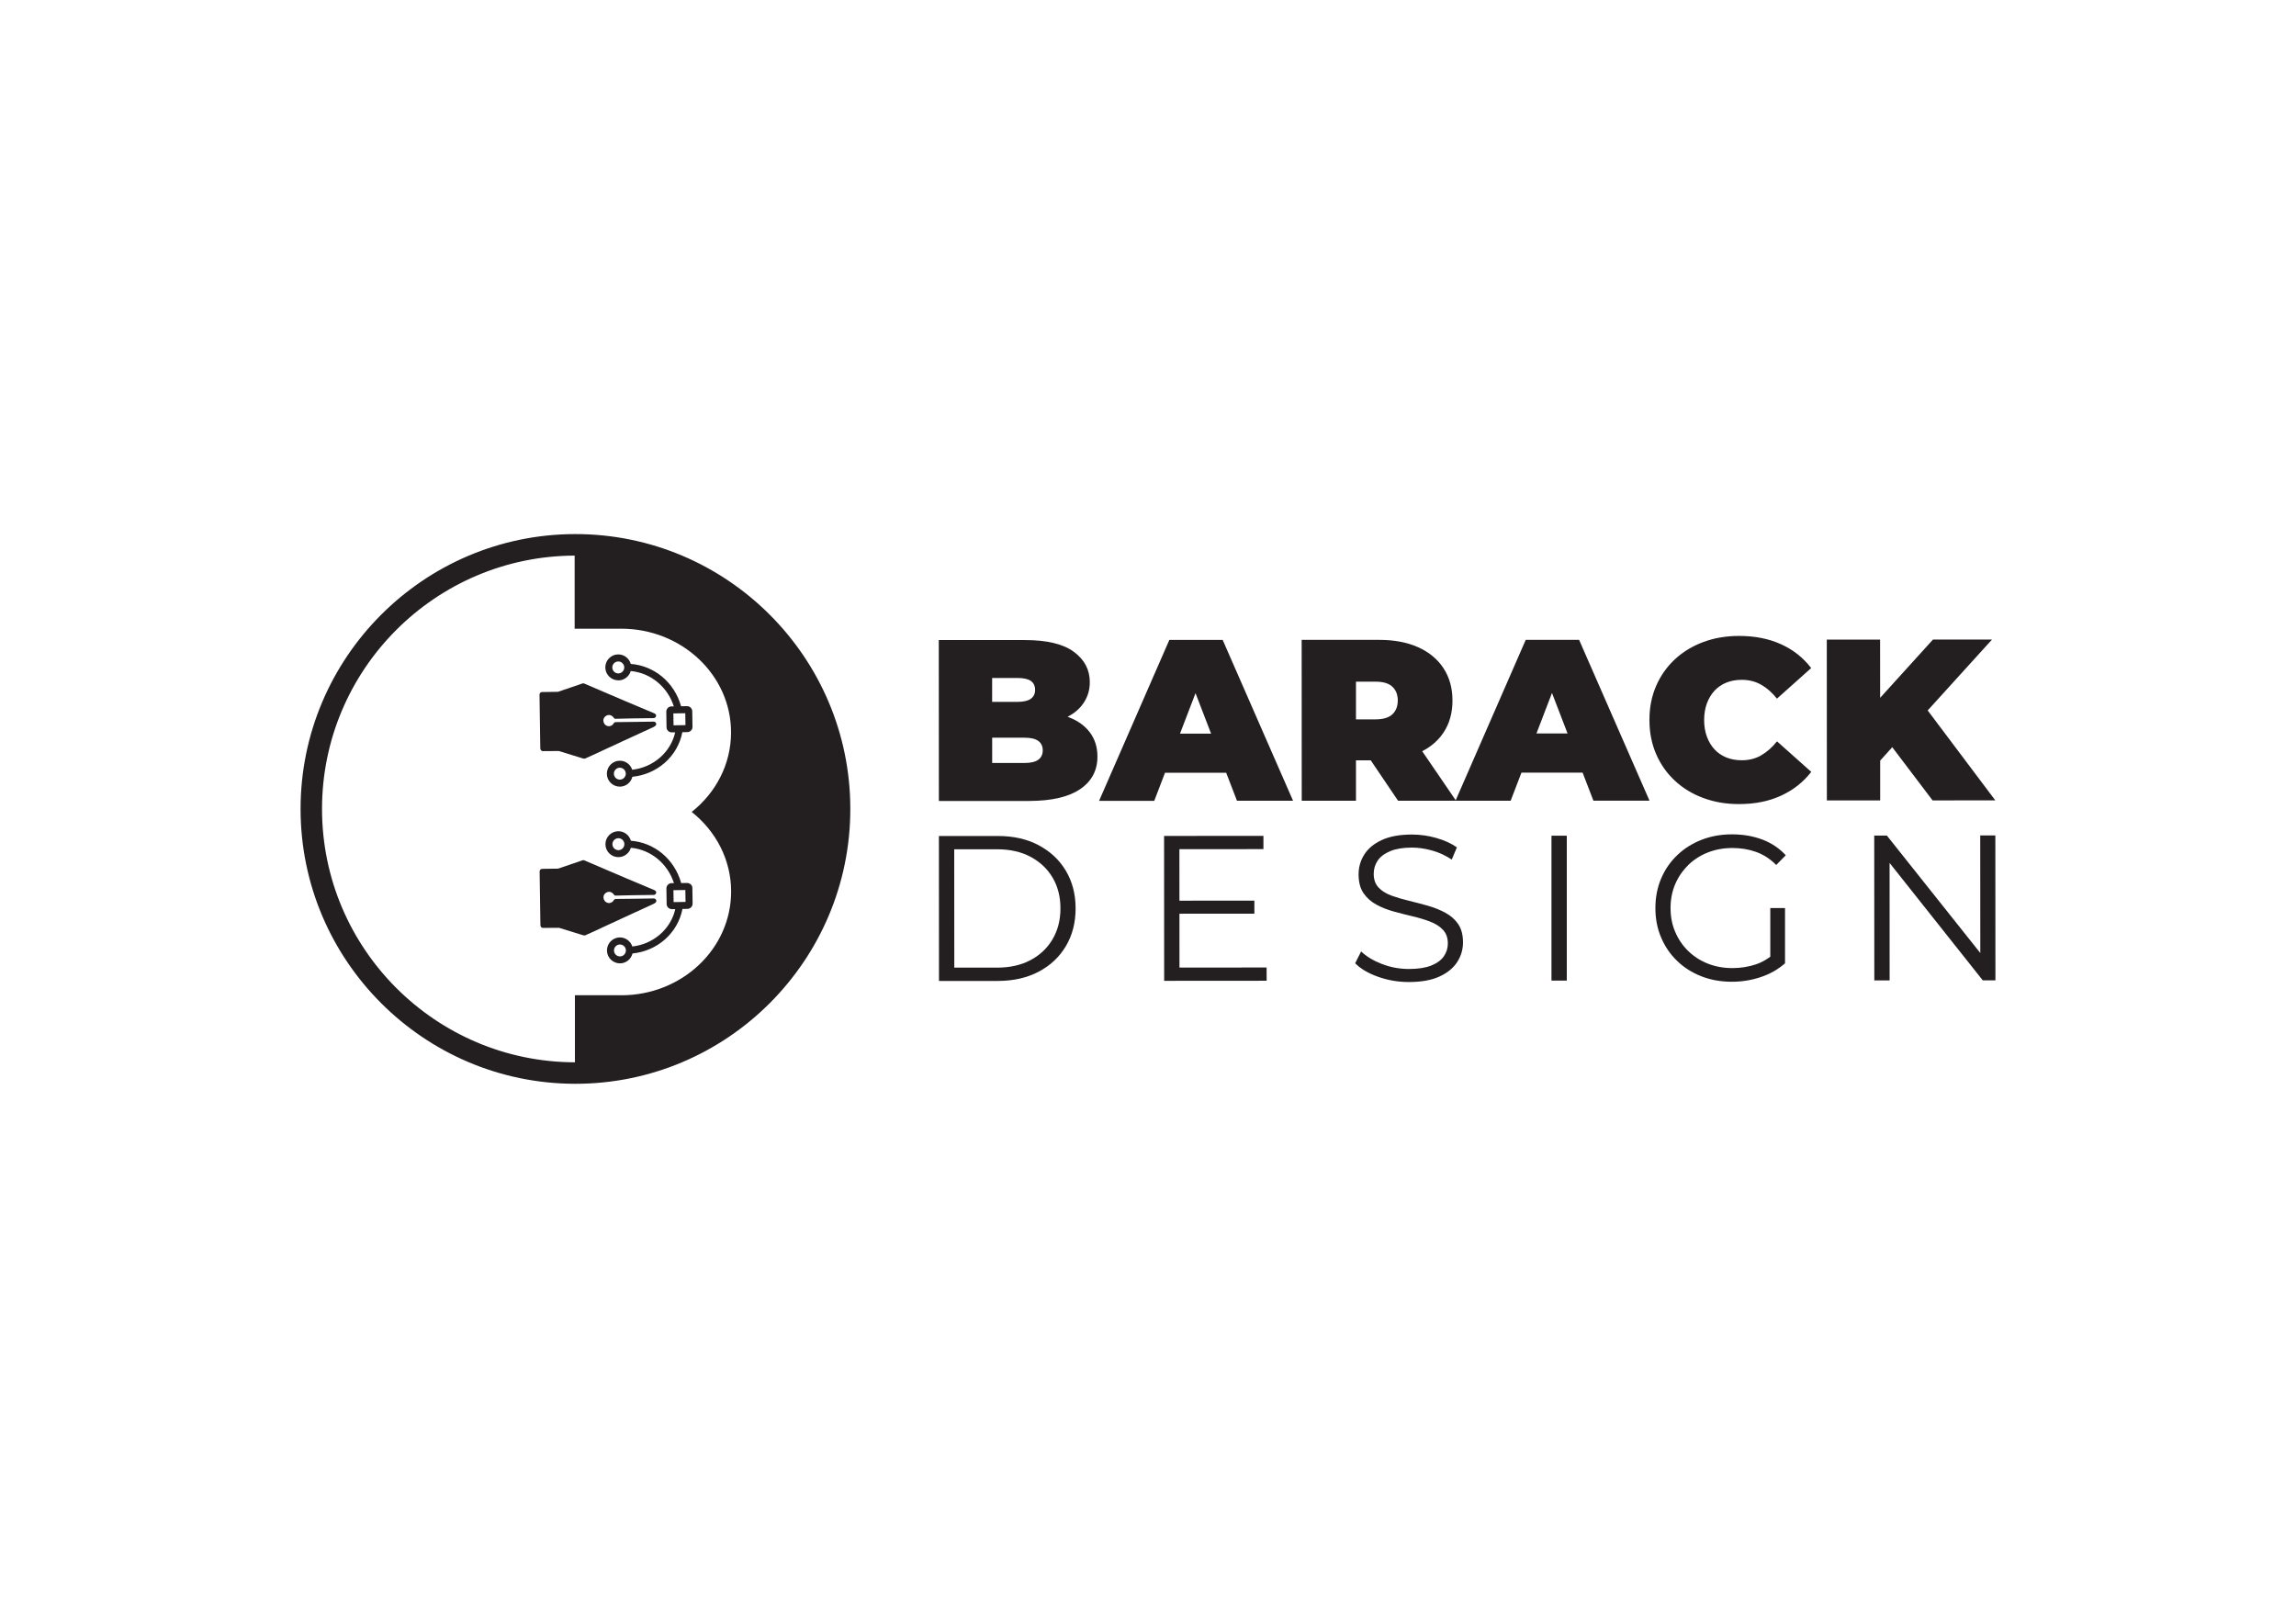
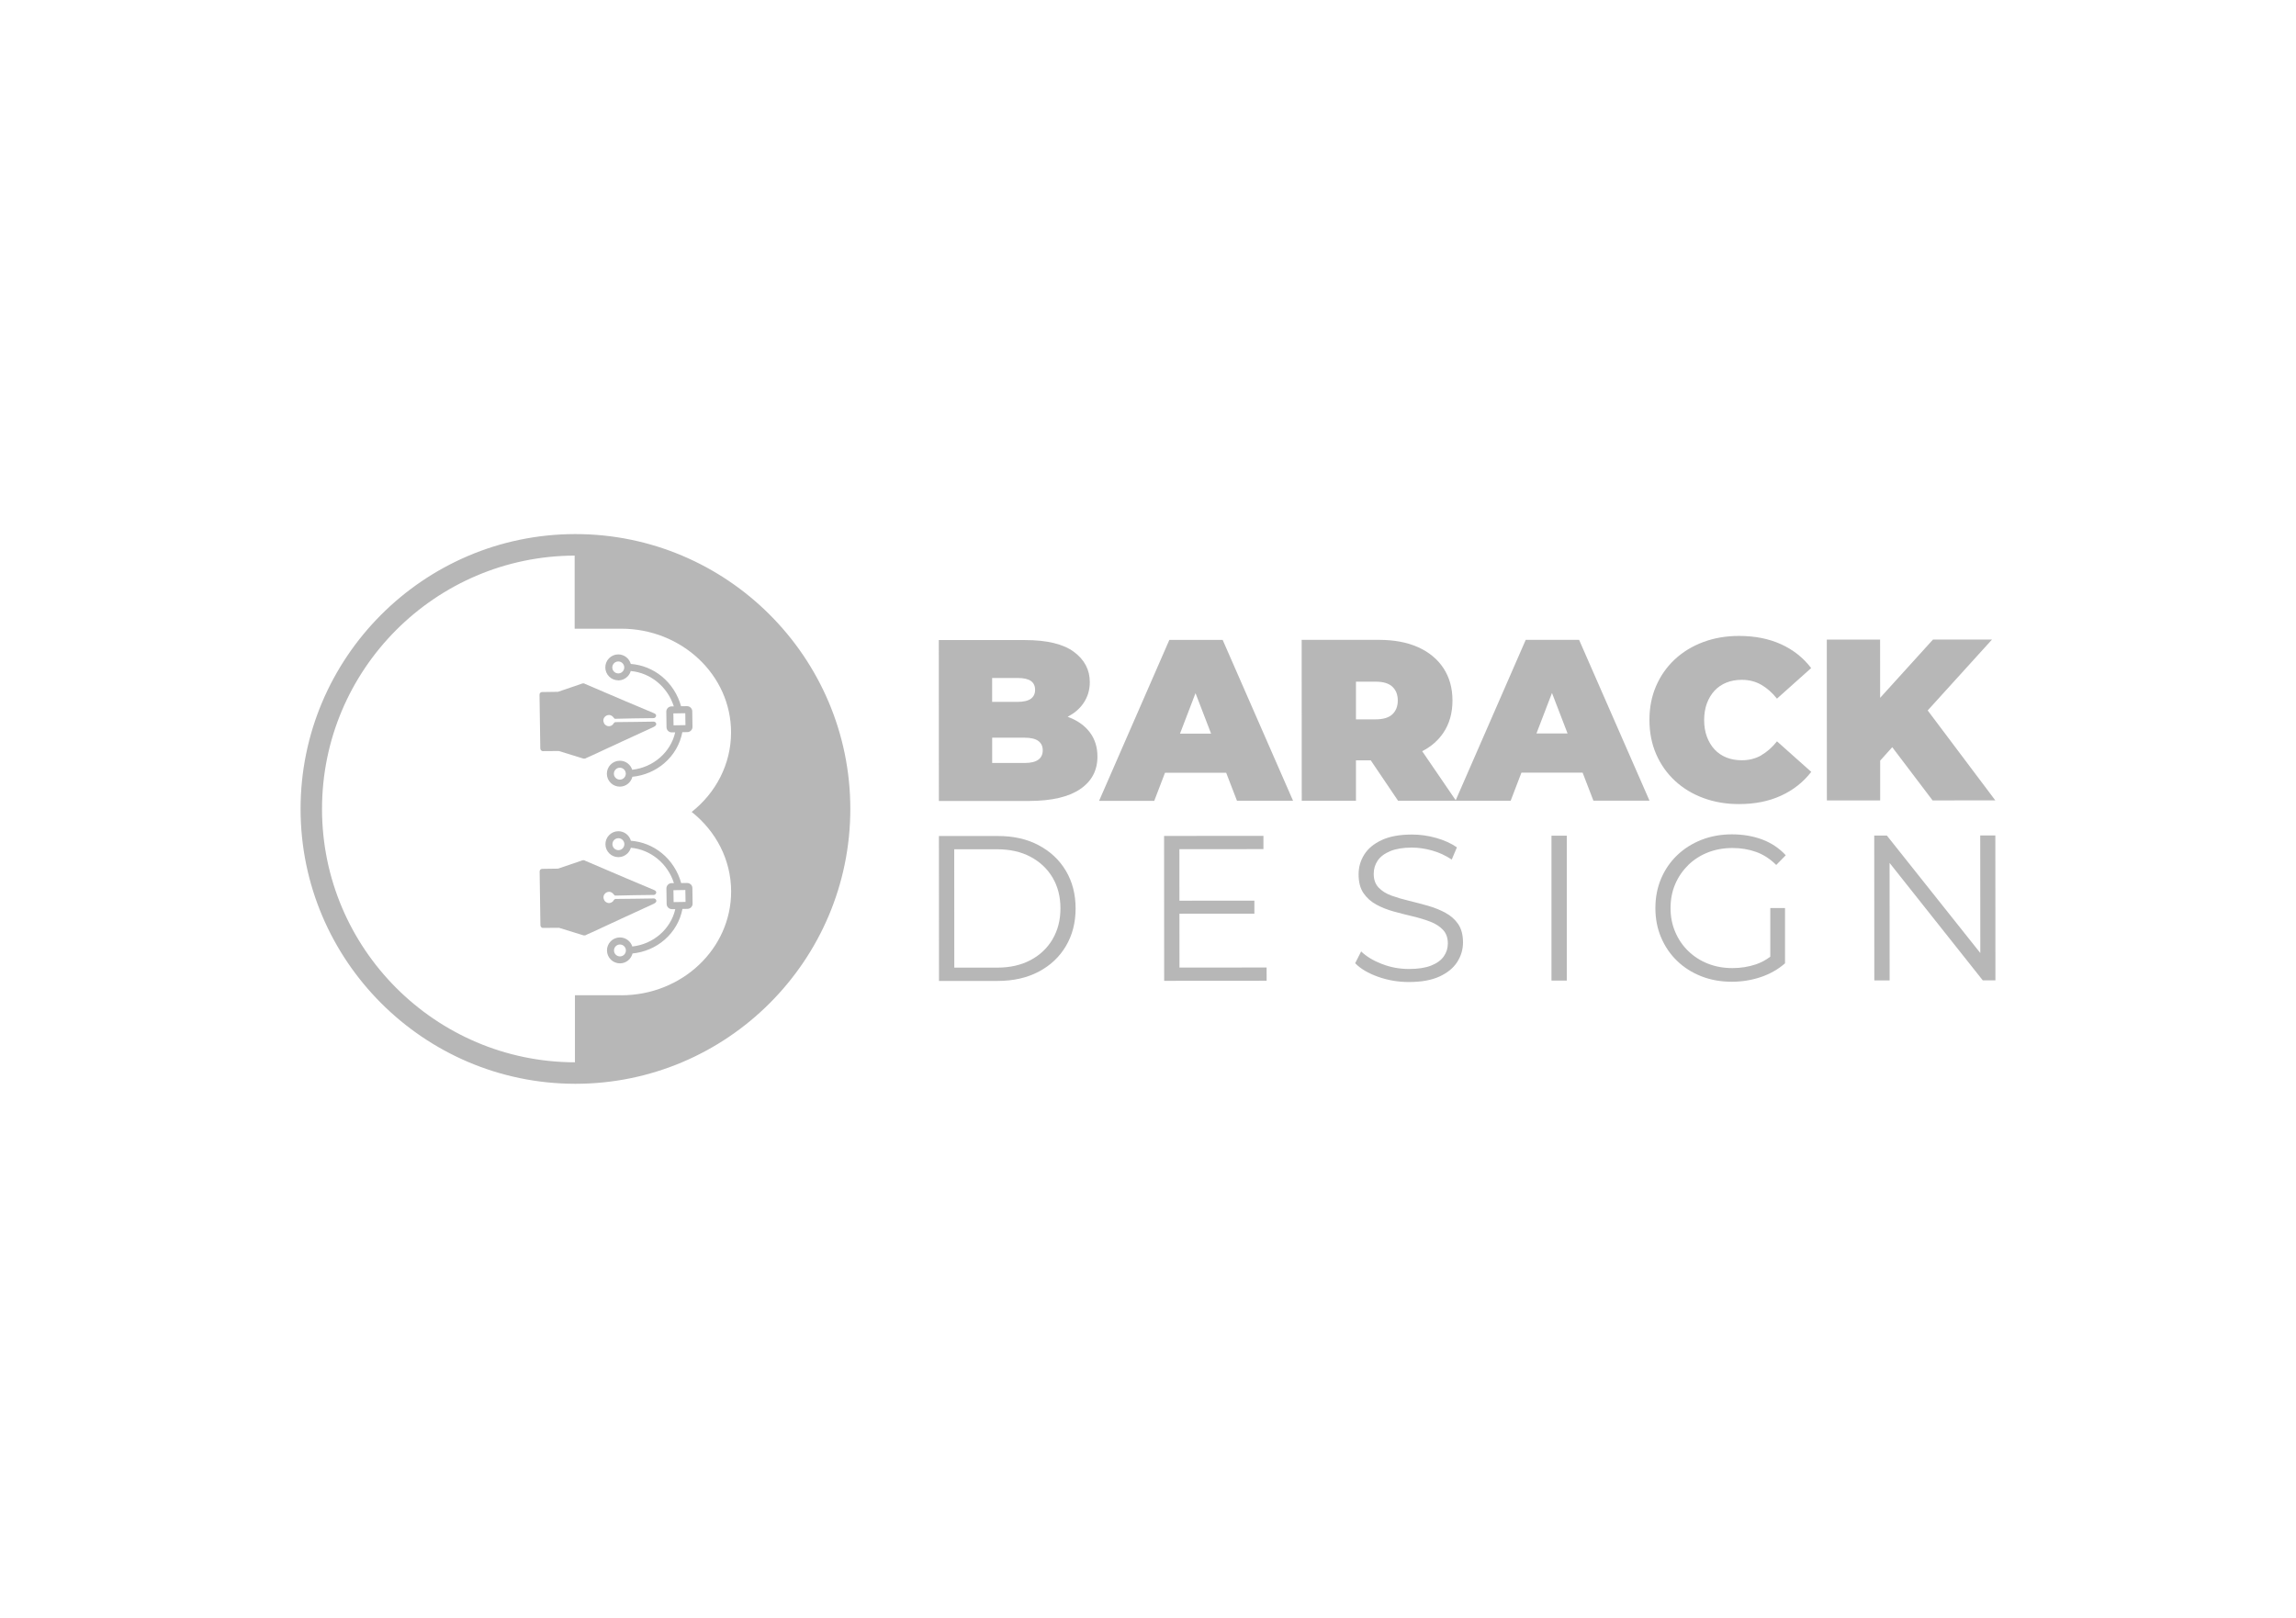
<svg xmlns="http://www.w3.org/2000/svg" id="Layer_1" version="1.1" viewBox="0 0 595.28 419.53">
  <defs>
    <style>
      .st0 {
-         fill: #231f20;
+         fill: #B7B7B7;
      }
    </style>
  </defs>
  <g>
    <path class="st0" d="M140.65,194.77l4.24-.03,6.12,1.89c.6.24.97-.06.97-.06l.13-.07,1.39-.62,7.72-3.58,8.26-3.8c.63-.28.66-.69.66-.69.01-.62-.61-.69-.61-.69l-4.72.07-5.33.06c-.36.15-.6.65-.6.65-1.18,1-2.11-.11-2.11-.11-.96-1.48.42-2.21.42-2.21,1.17-.62,1.91.51,1.91.51.31.39.39.29.39.29h.15s4.56-.1,4.56-.1l5.28-.07c.37,0,.54-.35.54-.35.38-.65-.5-.94-.5-.94l-7.29-3.07-10.57-4.52c-.41-.31-1.01.02-1.01.02l-5.99,2.04-4.17.06c-.66.09-.61.73-.61.73l.2,13.81c.01.7.58.77.58.77Z" />
    <path class="st0" d="M160.3,176.43s.03,0,.05,0c.9-.01,1.74-.38,2.36-1.02.39-.4.67-.89.82-1.41,5.12.45,9.57,4.1,11.17,9.17h-.62c-.74.02-1.34.63-1.33,1.38l.06,4.03c.01.74.61,1.33,1.35,1.33,0,0,.01,0,.02,0h.87c-1.15,5.15-5.68,9.09-11.14,9.69-.43-1.36-1.71-2.35-3.21-2.34-.02,0-.03,0-.05,0-.9.01-1.74.38-2.36,1.02s-.96,1.49-.95,2.39c.01.9.38,1.74,1.02,2.36.63.61,1.46.95,2.34.95.02,0,.03,0,.05,0h0c1.56-.02,2.85-1.11,3.21-2.56,3.09-.31,6.01-1.55,8.33-3.57,2.42-2.11,4.04-4.92,4.62-7.99l1.3-.02c.36,0,.7-.15.95-.41.25-.26.39-.6.38-.96l-.06-4.03c0-.36-.15-.7-.41-.95-.26-.25-.6-.38-.96-.38l-1.53.02c-.84-3.03-2.59-5.76-4.99-7.73-2.3-1.89-5.12-3.02-8.05-3.24-.4-1.44-1.73-2.49-3.29-2.47-.9.01-1.74.38-2.36,1.02-.63.64-.96,1.49-.95,2.39.01.9.38,1.74,1.02,2.36.63.61,1.46.95,2.34.95ZM160.73,202.16c-.85.01-1.56-.67-1.57-1.52s.67-1.56,1.52-1.57c0,0,.01,0,.02,0,.84,0,1.53.68,1.55,1.52.01.85-.67,1.56-1.52,1.57ZM177.67,184.94l.05,3.09-3.09.05-.05-3.09,3.09-.05ZM159.19,171.99c.29-.3.67-.46,1.09-.47,0,0,.02,0,.02,0,.4,0,.79.15,1.08.44.3.29.46.67.47,1.09,0,.41-.15.8-.44,1.1-.29.3-.67.46-1.09.47-.41,0-.8-.15-1.1-.44-.3-.29-.46-.67-.47-1.09,0-.41.15-.8.44-1.1Z" />
    <path class="st0" d="M169.51,234.35c.63-.28.66-.69.66-.69.01-.62-.61-.69-.61-.69l-4.72.07-5.33.06c-.36.15-.6.65-.6.65-1.18,1-2.11-.11-2.11-.11-.96-1.48.42-2.21.42-2.21,1.17-.62,1.91.51,1.91.51.31.39.39.29.39.29h.15s4.56-.1,4.56-.1l5.28-.07c.37,0,.54-.35.54-.35.38-.65-.5-.94-.5-.94l-7.29-3.07-10.57-4.52c-.41-.31-1.01.02-1.01.02l-5.99,2.04-4.17.06c-.66.09-.61.73-.61.73l.2,13.81c.01.7.58.77.58.77l4.24-.03,6.12,1.89c.6.24.97-.06.97-.06l.13-.07,1.39-.62,7.72-3.58,8.26-3.8Z" />
    <path class="st0" d="M179.1,229.34c-.26-.25-.6-.38-.96-.38l-1.53.02c-.84-3.03-2.59-5.76-4.99-7.73-2.3-1.89-5.12-3.02-8.05-3.24-.4-1.44-1.73-2.49-3.29-2.47-.9.01-1.74.38-2.36,1.02-.63.64-.96,1.49-.95,2.39.01.9.38,1.74,1.02,2.36.63.61,1.46.95,2.34.95.02,0,.03,0,.05,0,.9-.01,1.74-.38,2.36-1.02.39-.4.67-.89.82-1.41,5.12.45,9.57,4.1,11.17,9.17h-.62c-.74.02-1.34.63-1.33,1.38l.06,4.03c.01.74.61,1.33,1.35,1.33h.89c-1.15,5.15-5.68,9.09-11.14,9.69-.43-1.36-1.71-2.35-3.21-2.35-.02,0-.03,0-.05,0-.9.01-1.74.38-2.36,1.02-.63.64-.96,1.49-.95,2.39.01.9.38,1.74,1.02,2.36.63.61,1.46.95,2.34.95.02,0,.03,0,.05,0h0c1.56-.02,2.85-1.11,3.21-2.56,3.09-.31,6.01-1.55,8.33-3.57,2.42-2.11,4.04-4.92,4.62-7.98l1.3-.02c.36,0,.7-.15.95-.41.25-.26.39-.6.38-.96l-.06-4.03c0-.36-.15-.7-.41-.95ZM161.44,219.98c-.29.3-.67.46-1.09.47h0c-.41,0-.8-.15-1.1-.44s-.46-.67-.47-1.09c0-.41.15-.8.44-1.1.29-.3.67-.46,1.09-.47,0,0,.02,0,.02,0,.4,0,.79.15,1.08.44.3.29.46.67.47,1.09,0,.41-.15.8-.44,1.1ZM160.76,248c-.85.01-1.56-.67-1.57-1.52s.67-1.56,1.52-1.57c0,0,.02,0,.02,0,.84,0,1.53.68,1.55,1.52.01.85-.67,1.56-1.52,1.57ZM174.65,233.92l-.05-3.09,3.09-.05.05,3.09-3.09.05Z" />
    <path class="st0" d="M149.16,138.49s-.06,0-.08,0-.06,0-.08,0h0c-39.22.11-71.09,32.07-71.07,71.31.02,39.24,31.92,71.16,71.14,71.23h0s.06,0,.08,0,.06,0,.08,0c39.3-.02,71.25-32.01,71.23-71.31-.02-39.3-32.01-71.25-71.31-71.23ZM161.1,258.07h-12.04s0,17.39,0,17.39c-36.15-.07-65.55-29.49-65.57-65.66-.02-36.17,29.35-65.62,65.5-65.73v18.95s12.05,0,12.05,0c15.73,0,28.49,12.03,28.5,26.88,0,8.29-3.97,15.7-10.21,20.64,6.24,4.93,10.22,12.34,10.23,20.63,0,14.85-12.74,26.9-28.47,26.91Z" />
  </g>
  <g>
    <path class="st0" d="M277.11,185.98c-.1-.04-.21-.07-.31-.11,1.69-.89,3.03-2.01,4-3.38,1.17-1.65,1.76-3.53,1.75-5.63,0-3.18-1.37-5.79-4.12-7.83-2.74-2.04-6.99-3.06-12.75-3.06h-22.28s.02,41.72.02,41.72h23.48c5.76-.02,10.14-1.03,13.14-3.06,3-2.03,4.5-4.85,4.49-8.46,0-2.42-.65-4.5-1.94-6.23-1.29-1.73-3.12-3.05-5.48-3.96ZM257.23,175.8h6.55c1.59,0,2.75.25,3.49.77.73.52,1.1,1.29,1.1,2.32,0,.99-.37,1.76-1.1,2.3-.74.54-1.9.8-3.49.81h-6.55s0-6.19,0-6.19ZM269.19,197c-.77.56-1.94.84-3.49.84h-8.46s0-6.55,0-6.55h8.46c1.55,0,2.71.27,3.49.83.77.56,1.16,1.37,1.16,2.44,0,1.07-.39,1.89-1.16,2.44Z" />
    <path class="st0" d="M303.17,165.94l-18.21,41.72h14.3s2.79-7.28,2.79-7.28h15.86s2.8,7.26,2.8,7.26h14.54s-18.25-41.71-18.25-41.71h-13.82ZM305.93,190.25l4.03-10.51,4.04,10.5h-8.08Z" />
    <path class="st0" d="M395.58,165.9l-18.16,41.61-8.69-12.72c2.34-1.2,4.18-2.81,5.53-4.84,1.55-2.32,2.32-5.1,2.32-8.31,0-3.22-.78-6.01-2.33-8.37-1.55-2.36-3.75-4.18-6.59-5.45-2.84-1.27-6.21-1.9-10.1-1.9h-20.08s.02,41.72.02,41.72h14.06s0-10.49,0-10.49h3.83s7.08,10.48,7.08,10.48h14.9s.12,0,.12,0h14.18s2.79-7.28,2.79-7.28h15.86s2.8,7.26,2.8,7.26h14.54s-18.25-41.7-18.25-41.7h-13.82ZM361,185.22c-.93.87-2.37,1.31-4.32,1.31h-5.12s0-9.77,0-9.77h5.12c1.95,0,3.39.43,4.32,1.31.93.87,1.4,2.07,1.4,3.57,0,1.51-.47,2.7-1.4,3.58ZM398.35,190.2l4.03-10.51,4.04,10.5h-8.08Z" />
    <path class="st0" d="M456.64,195.86c-1.49.85-3.17,1.28-5.03,1.28-1.47,0-2.8-.24-3.99-.71-1.19-.48-2.22-1.17-3.07-2.08-.85-.91-1.52-2.02-2-3.31-.48-1.29-.72-2.73-.72-4.32,0-1.59.24-3.03.71-4.32.48-1.29,1.14-2.39,1.99-3.31.85-.91,1.88-1.61,3.07-2.09,1.19-.48,2.52-.72,3.99-.72,1.87,0,3.55.43,5.04,1.28,1.49.85,2.85,2.05,4.08,3.6l8.87-7.93c-2.07-2.7-4.68-4.76-7.84-6.19-3.16-1.43-6.78-2.14-10.87-2.14-3.34,0-6.43.53-9.26,1.58-2.84,1.06-5.3,2.56-7.39,4.5-2.08,1.95-3.7,4.25-4.85,6.91-1.15,2.66-1.73,5.6-1.72,8.82,0,3.22.58,6.16,1.73,8.82,1.15,2.66,2.77,4.96,4.86,6.91,2.09,1.95,4.55,3.44,7.39,4.49,2.84,1.05,5.93,1.58,9.27,1.57,4.09,0,7.72-.73,10.87-2.18,3.16-1.45,5.77-3.51,7.83-6.17l-8.88-7.92c-1.23,1.55-2.59,2.75-4.08,3.61Z" />
    <polygon class="st0" points="487.47 197.23 490.6 193.75 501.06 207.55 517.32 207.54 499.79 184.22 516.47 165.83 501.16 165.84 487.46 180.95 487.45 165.85 473.63 165.85 473.65 207.56 487.47 207.55 487.47 197.23" />
    <path class="st0" d="M269.28,219.16c-3.02-1.59-6.54-2.39-10.55-2.38h-15.3s.02,37.58.02,37.58h15.3c4.01-.01,7.52-.81,10.55-2.4,3.02-1.59,5.37-3.8,7.05-6.63,1.68-2.83,2.52-6.08,2.52-9.77,0-3.68-.84-6.94-2.53-9.77-1.68-2.83-4.04-5.03-7.06-6.62ZM272.91,243.53c-1.36,2.31-3.26,4.12-5.71,5.42-2.45,1.31-5.34,1.96-8.67,1.96h-11.11s-.02-30.69-.02-30.69h11.11c3.33,0,6.22.64,8.67,1.95,2.45,1.3,4.36,3.1,5.72,5.39,1.36,2.29,2.04,4.96,2.04,8,0,3.01-.68,5.66-2.04,7.97Z" />
    <polygon class="st0" points="305.8 250.89 305.79 236.93 325.22 236.92 325.22 233.54 305.79 233.55 305.78 220.19 327.57 220.18 327.57 216.74 301.81 216.76 301.83 254.33 328.4 254.31 328.39 250.88 305.8 250.89" />
    <path class="st0" d="M374.71,236.66c-1.38-.73-2.88-1.33-4.51-1.8-1.63-.46-3.27-.89-4.91-1.29-1.65-.39-3.16-.84-4.54-1.34-1.38-.5-2.49-1.2-3.33-2.09-.84-.89-1.26-2.07-1.26-3.54,0-1.29.35-2.44,1.04-3.46.7-1.02,1.78-1.83,3.25-2.44,1.47-.61,3.33-.91,5.58-.92,1.68,0,3.43.25,5.23.75,1.81.5,3.52,1.29,5.13,2.36l1.34-3.17c-1.5-1.04-3.29-1.85-5.37-2.44-2.08-.59-4.17-.88-6.28-.88-3.19,0-5.8.48-7.84,1.43-2.04.95-3.55,2.2-4.53,3.76-.98,1.56-1.47,3.27-1.47,5.13,0,2,.42,3.62,1.26,4.86.84,1.23,1.95,2.23,3.33,2.98,1.38.75,2.89,1.35,4.54,1.8,1.65.45,3.29.87,4.94,1.26,1.65.39,3.15.85,4.51,1.37,1.36.52,2.46,1.22,3.3,2.12.84.89,1.26,2.07,1.26,3.54,0,1.22-.35,2.33-1.04,3.33-.7,1-1.79,1.8-3.27,2.39-1.48.59-3.41.89-5.77.89-2.47,0-4.82-.44-7.06-1.31-2.24-.88-4.02-1.96-5.34-3.24l-1.55,3.06c1.4,1.43,3.37,2.6,5.93,3.51,2.56.91,5.23,1.37,8.02,1.36,3.22,0,5.86-.48,7.92-1.43,2.06-.95,3.59-2.2,4.59-3.76,1-1.56,1.5-3.25,1.5-5.07,0-1.97-.42-3.56-1.26-4.78-.84-1.22-1.95-2.19-3.33-2.92Z" />
    <rect class="st0" x="402.25" y="216.7" width="3.97" height="37.57" />
    <path class="st0" d="M437.68,224.33c1.45-1.41,3.15-2.51,5.1-3.28,1.95-.77,4.09-1.16,6.41-1.16,2.18,0,4.22.34,6.12,1.02,1.9.68,3.63,1.81,5.21,3.38l2.47-2.52c-1.68-1.82-3.71-3.18-6.09-4.08-2.38-.89-5-1.34-7.86-1.34-2.86,0-5.5.48-7.92,1.43-2.41.95-4.52,2.28-6.3,4-1.79,1.72-3.17,3.74-4.16,6.07-.98,2.33-1.47,4.87-1.47,7.62,0,2.76.49,5.3,1.48,7.62.99,2.33,2.36,4.35,4.14,6.06,1.77,1.72,3.87,3.05,6.28,4,2.42.95,5.05,1.42,7.92,1.42,2.61,0,5.12-.41,7.51-1.21,2.4-.81,4.49-2,6.28-3.57v-14.33s-3.82,0-3.82,0v12.62c-1.17.87-2.41,1.54-3.72,1.98-1.91.64-3.94.97-6.09.97-2.29,0-4.41-.38-6.36-1.15-1.95-.77-3.65-1.86-5.1-3.27-1.45-1.41-2.58-3.07-3.38-4.96-.81-1.9-1.21-3.95-1.21-6.17,0-2.25.4-4.32,1.2-6.2.8-1.88,1.93-3.53,3.38-4.94Z" />
    <polygon class="st0" points="517.35 254.21 517.33 216.64 513.41 216.64 513.43 247.12 489.2 216.66 485.93 216.66 485.95 254.23 489.92 254.23 489.91 223.76 514.07 254.21 517.35 254.21" />
  </g>
</svg>
